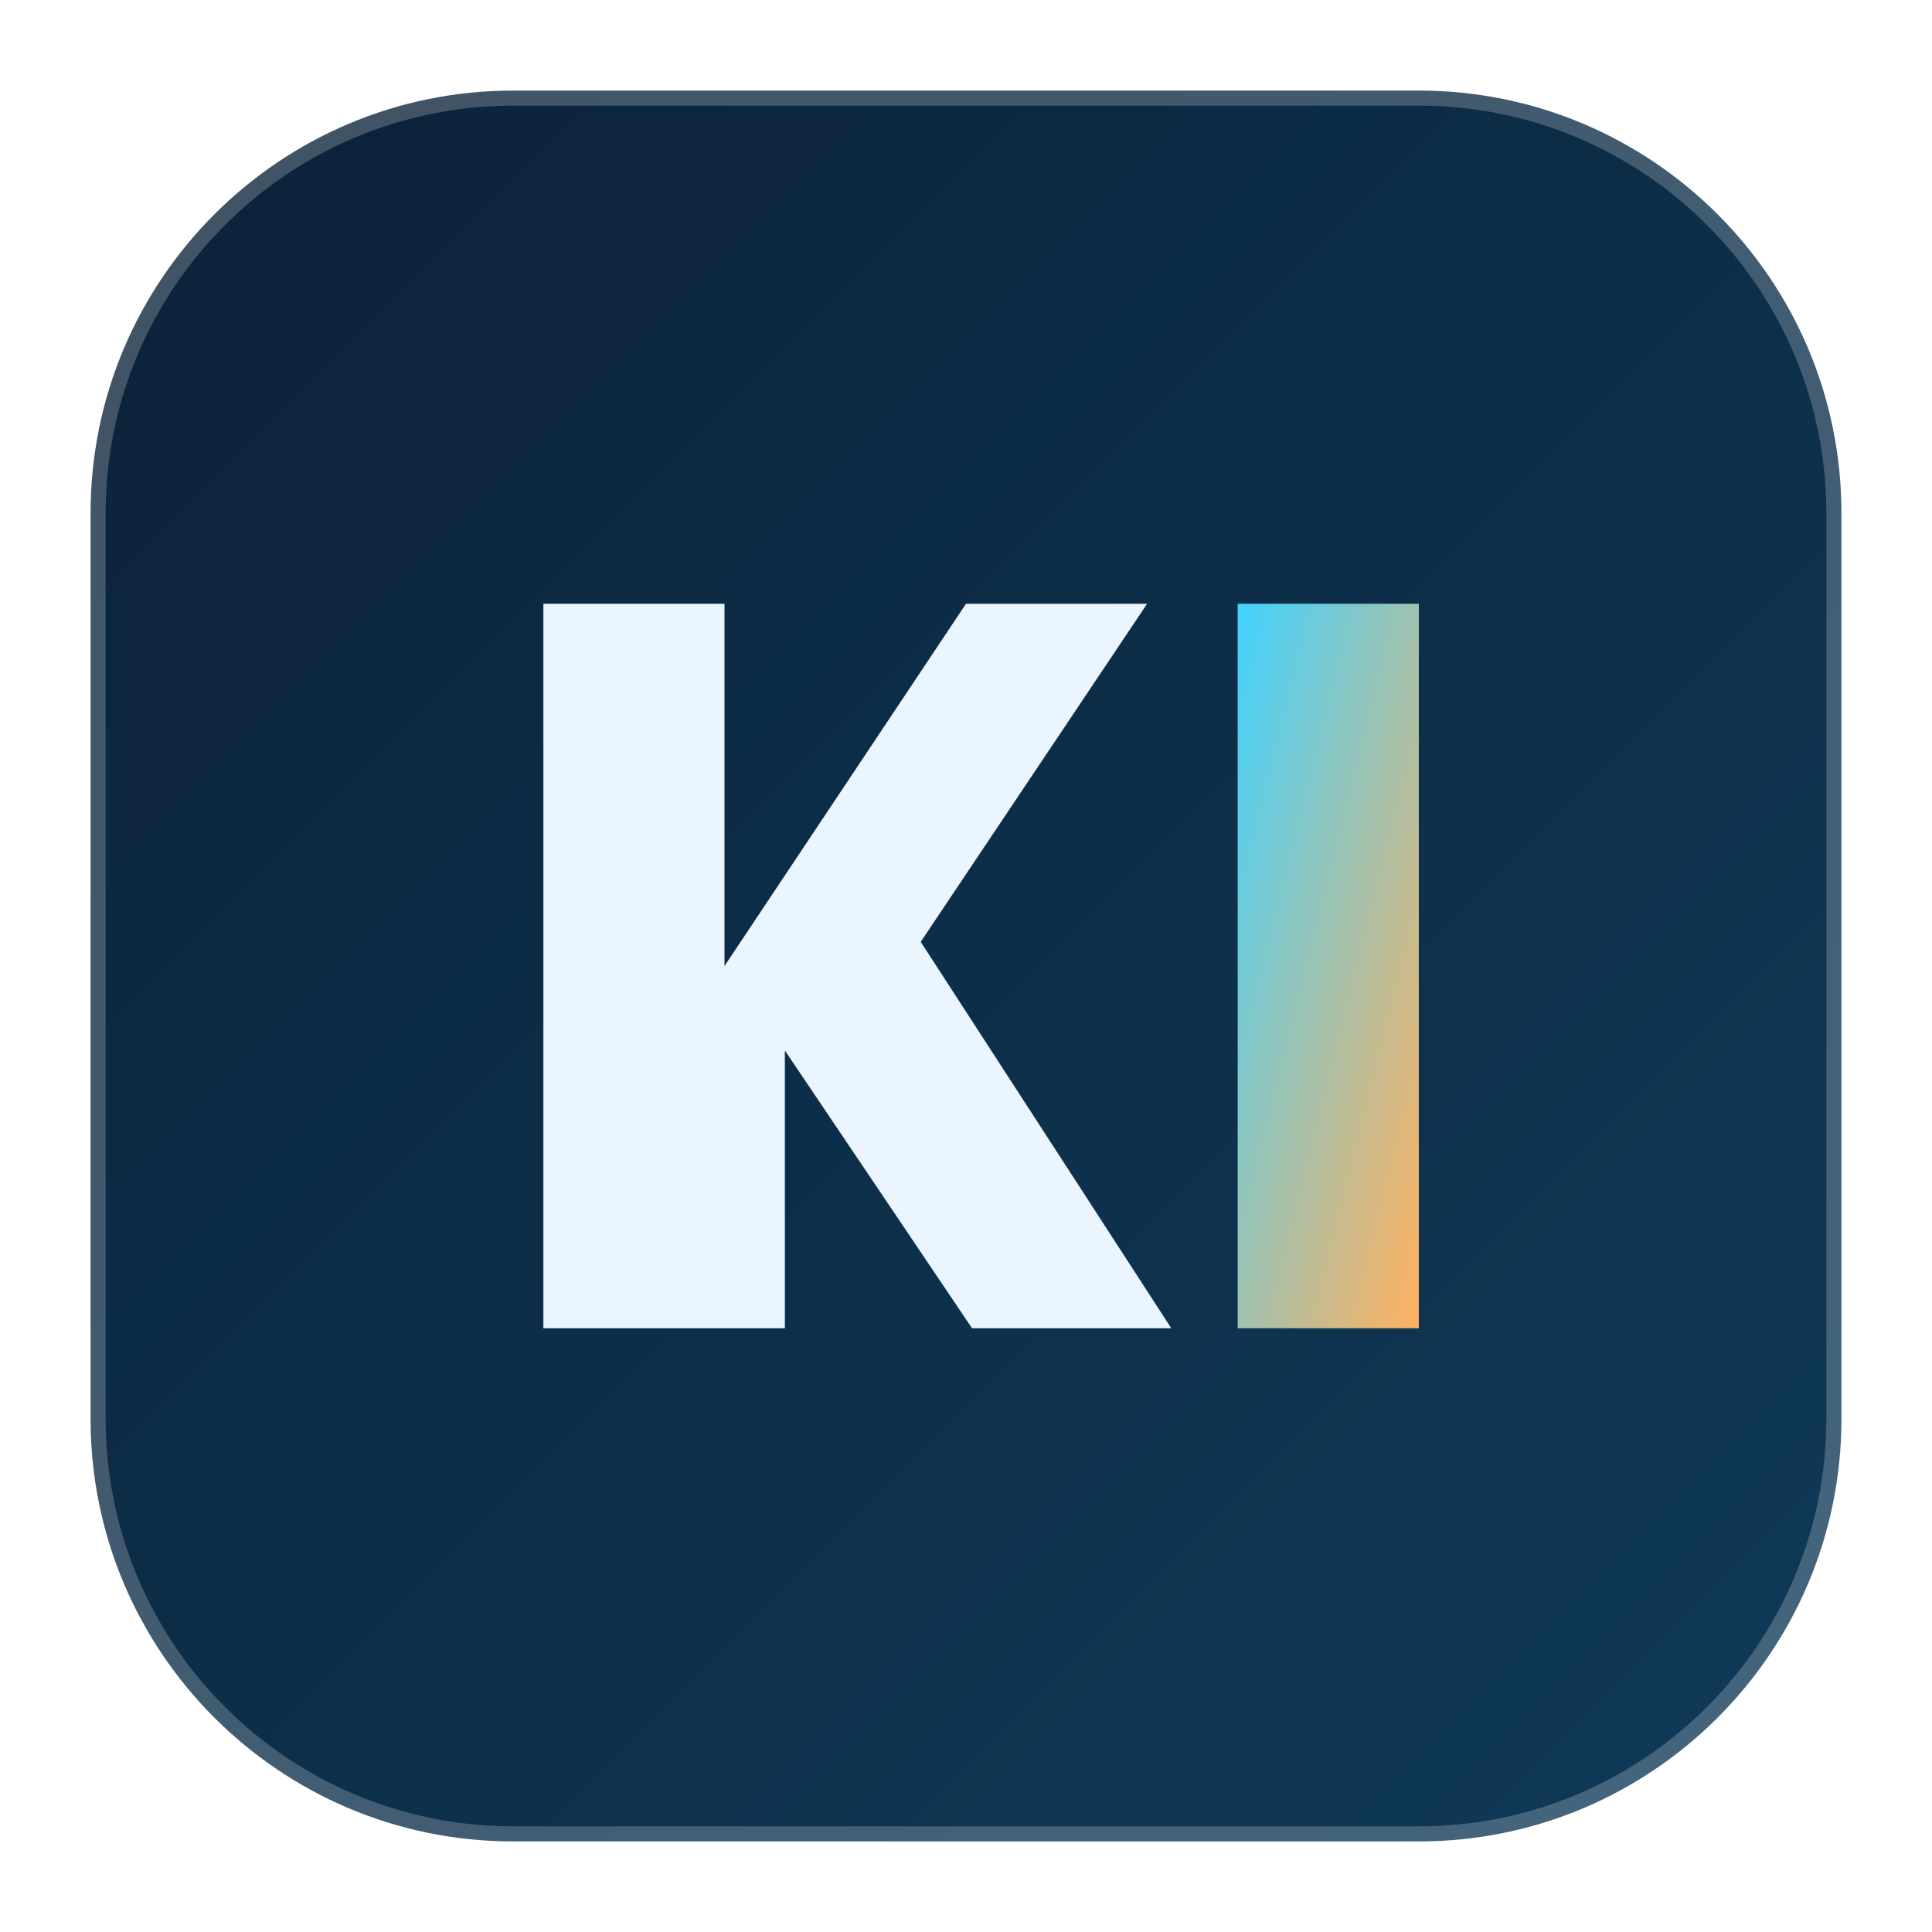
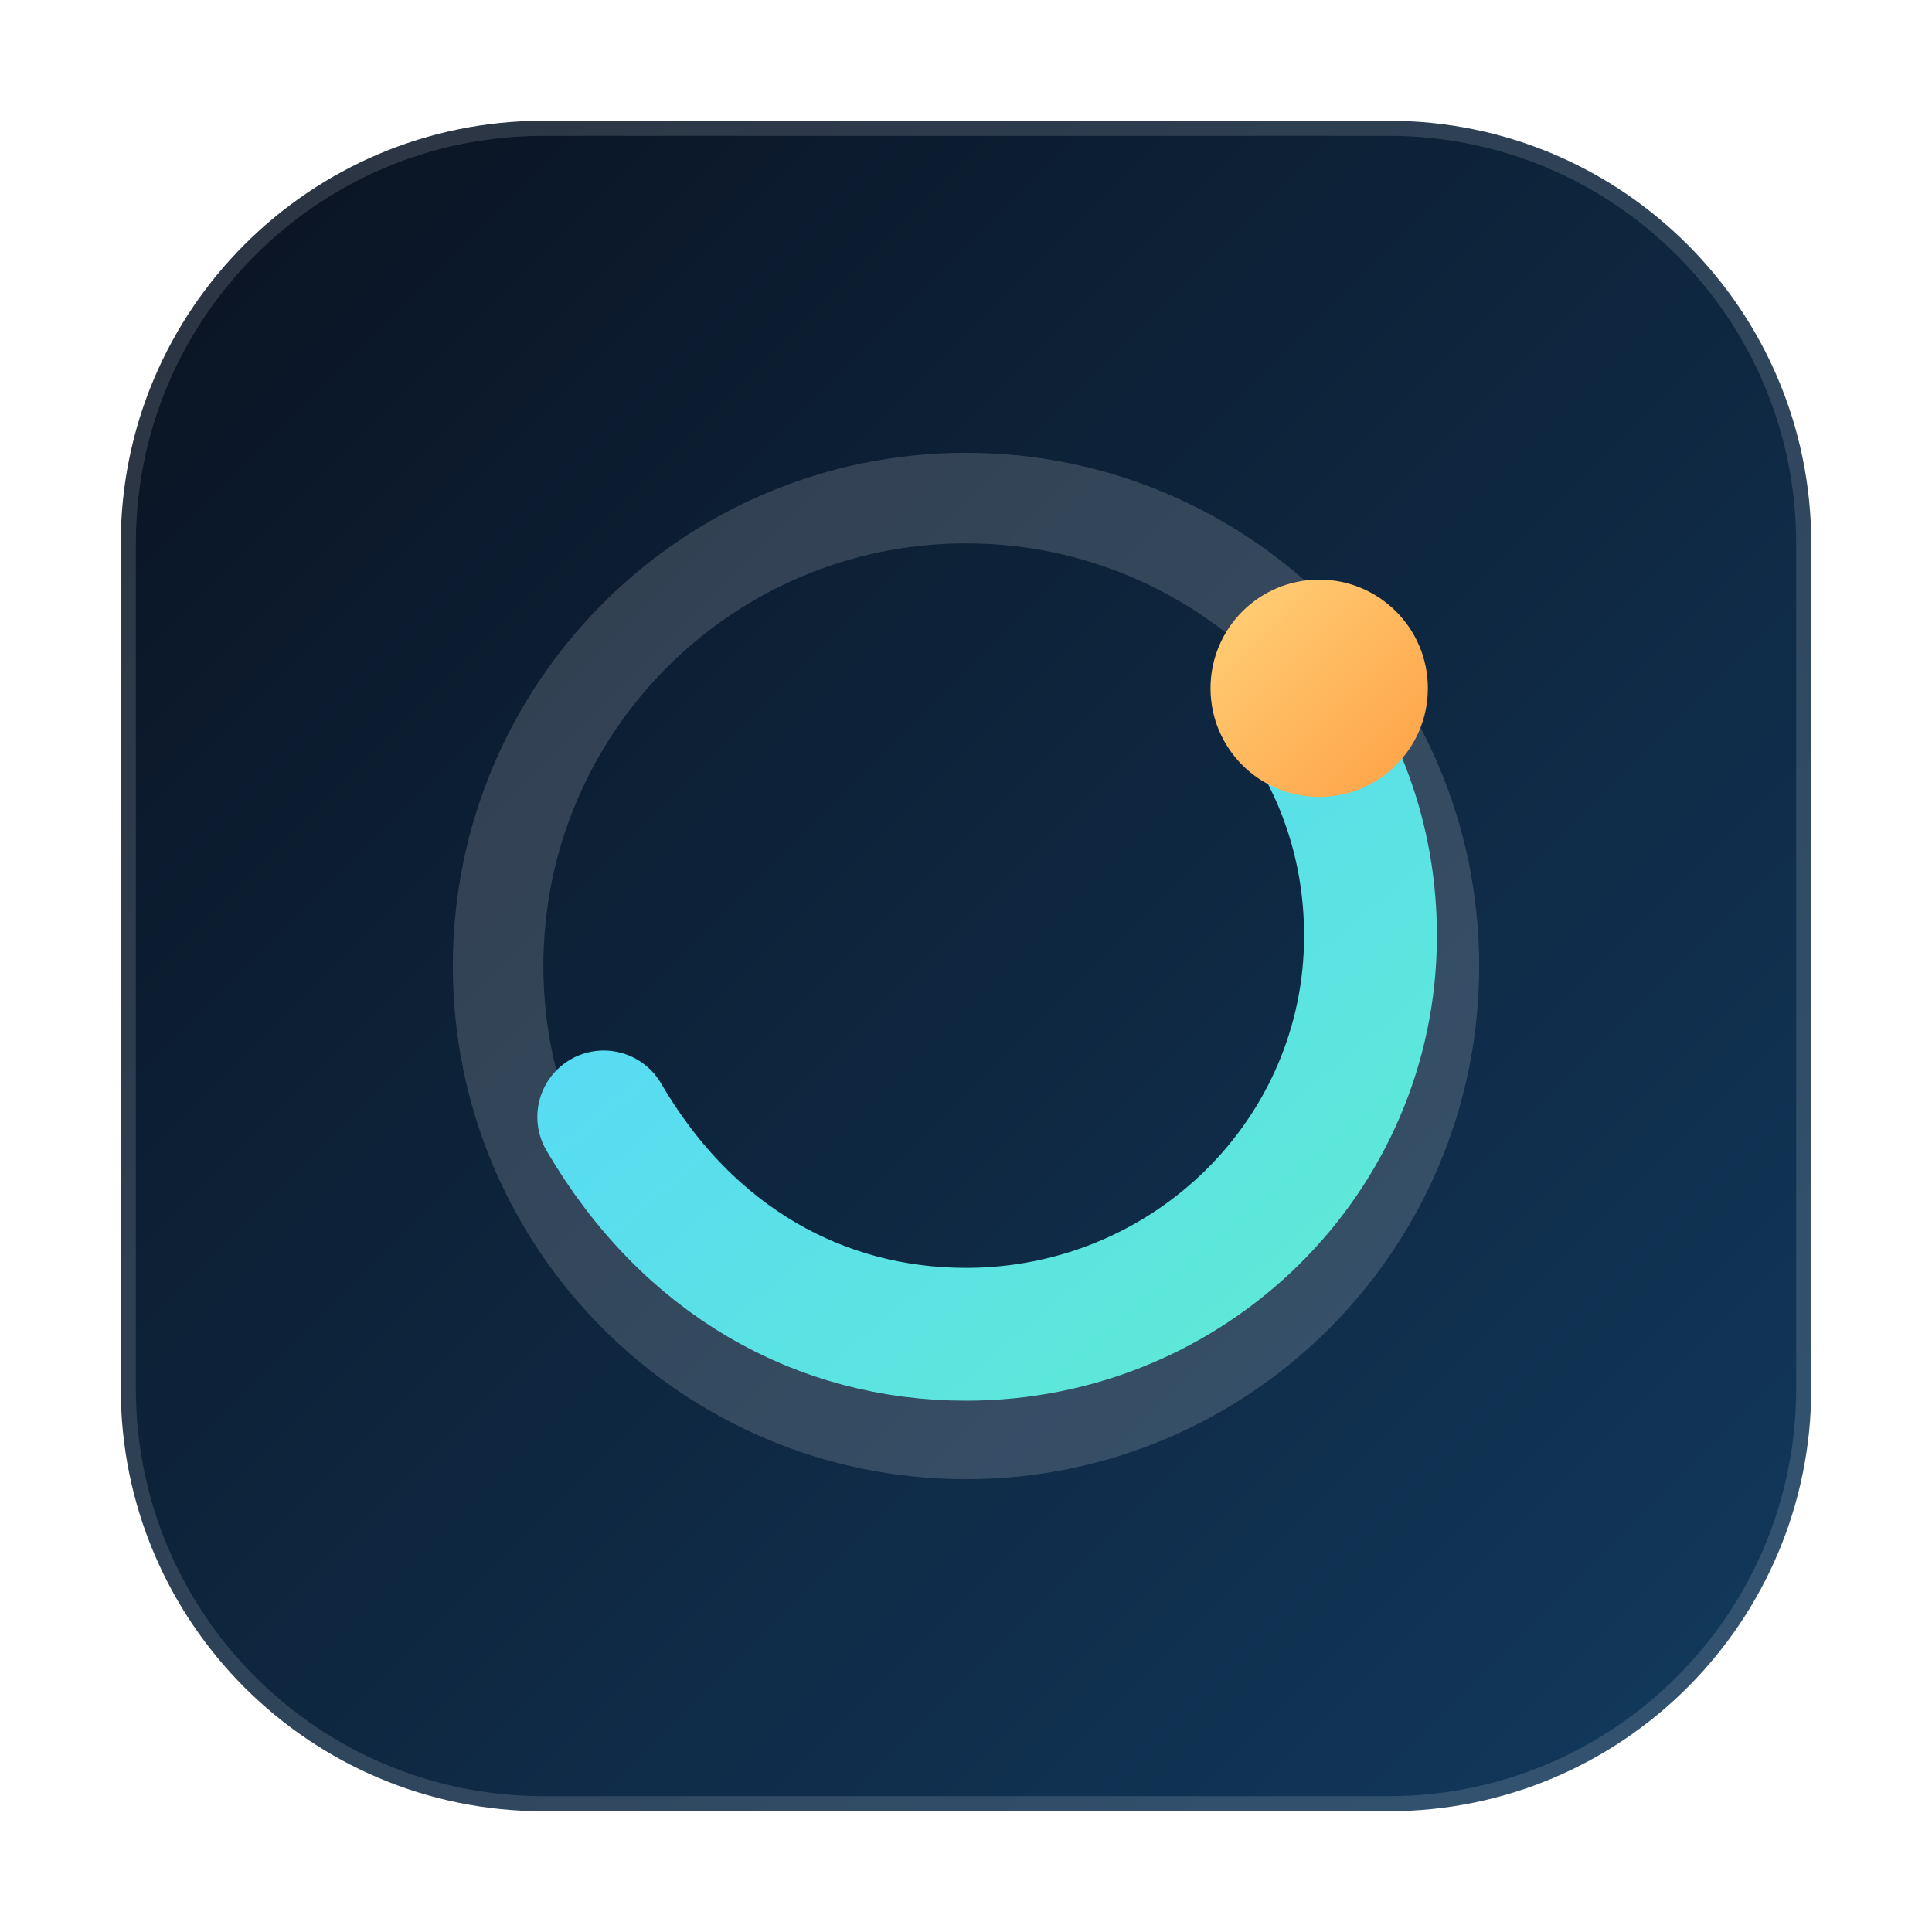
<svg xmlns="http://www.w3.org/2000/svg" viewBox="0 0 64 64">
  <defs>
    <linearGradient id="bg" x1="0" y1="0" x2="1" y2="1">
-       <stop offset="0%" stop-color="#0b2238" />
-       <stop offset="100%" stop-color="#0f3a59" />
+       <stop offset="0%" stop-color="#0a1220" />
+       <stop offset="100%" stop-color="#123a5e" />
    </linearGradient>
-     <linearGradient id="accent" x1="0" y1="0" x2="1" y2="1">
-       <stop offset="0%" stop-color="#42d3ff" />
-       <stop offset="100%" stop-color="#ffb15f" />
+     <linearGradient id="arc" x1="0" y1="0" x2="1" y2="1">
+       <stop offset="0%" stop-color="#55d6ff" />
+       <stop offset="100%" stop-color="#5eead4" />
+     </linearGradient>
+     <linearGradient id="dot" x1="0" y1="0" x2="1" y2="1">
+       <stop offset="0%" stop-color="#ffd27a" />
+       <stop offset="100%" stop-color="#ff9f43" />
    </linearGradient>
  </defs>
-   <rect x="3" y="3" width="58" height="58" rx="14" fill="url(#bg)" />
-   <rect x="3" y="3" width="58" height="58" rx="14" fill="none" stroke="rgba(255,255,255,0.22)" />
-   <path d="M18 44V20h6v12l8-12h6l-7.5 11.2L38.8 44h-6.6L26 34.8V44z" fill="#eaf5ff" />
-   <path d="M41 20h6v24h-6z" fill="url(#accent)" />
+   <rect x="4" y="4" width="56" height="56" rx="14" fill="url(#bg)" />
+   <rect x="4" y="4" width="56" height="56" rx="14" fill="none" stroke="rgba(255,255,255,0.14)" />
+   <circle cx="32" cy="32" r="15.5" fill="none" stroke="rgba(255,255,255,0.16)" stroke-width="3" />
+   <path d="M20 37c2.8 4.8 7.2 7.2 12 7.2 7.4 0 13.4-5.9 13.4-13.2 0-3.2-1.1-6.1-3-8.4" fill="none" stroke="url(#arc)" stroke-width="4.4" stroke-linecap="round" />
+   <circle cx="43.7" cy="22.8" r="3.6" fill="url(#dot)" />
</svg>
